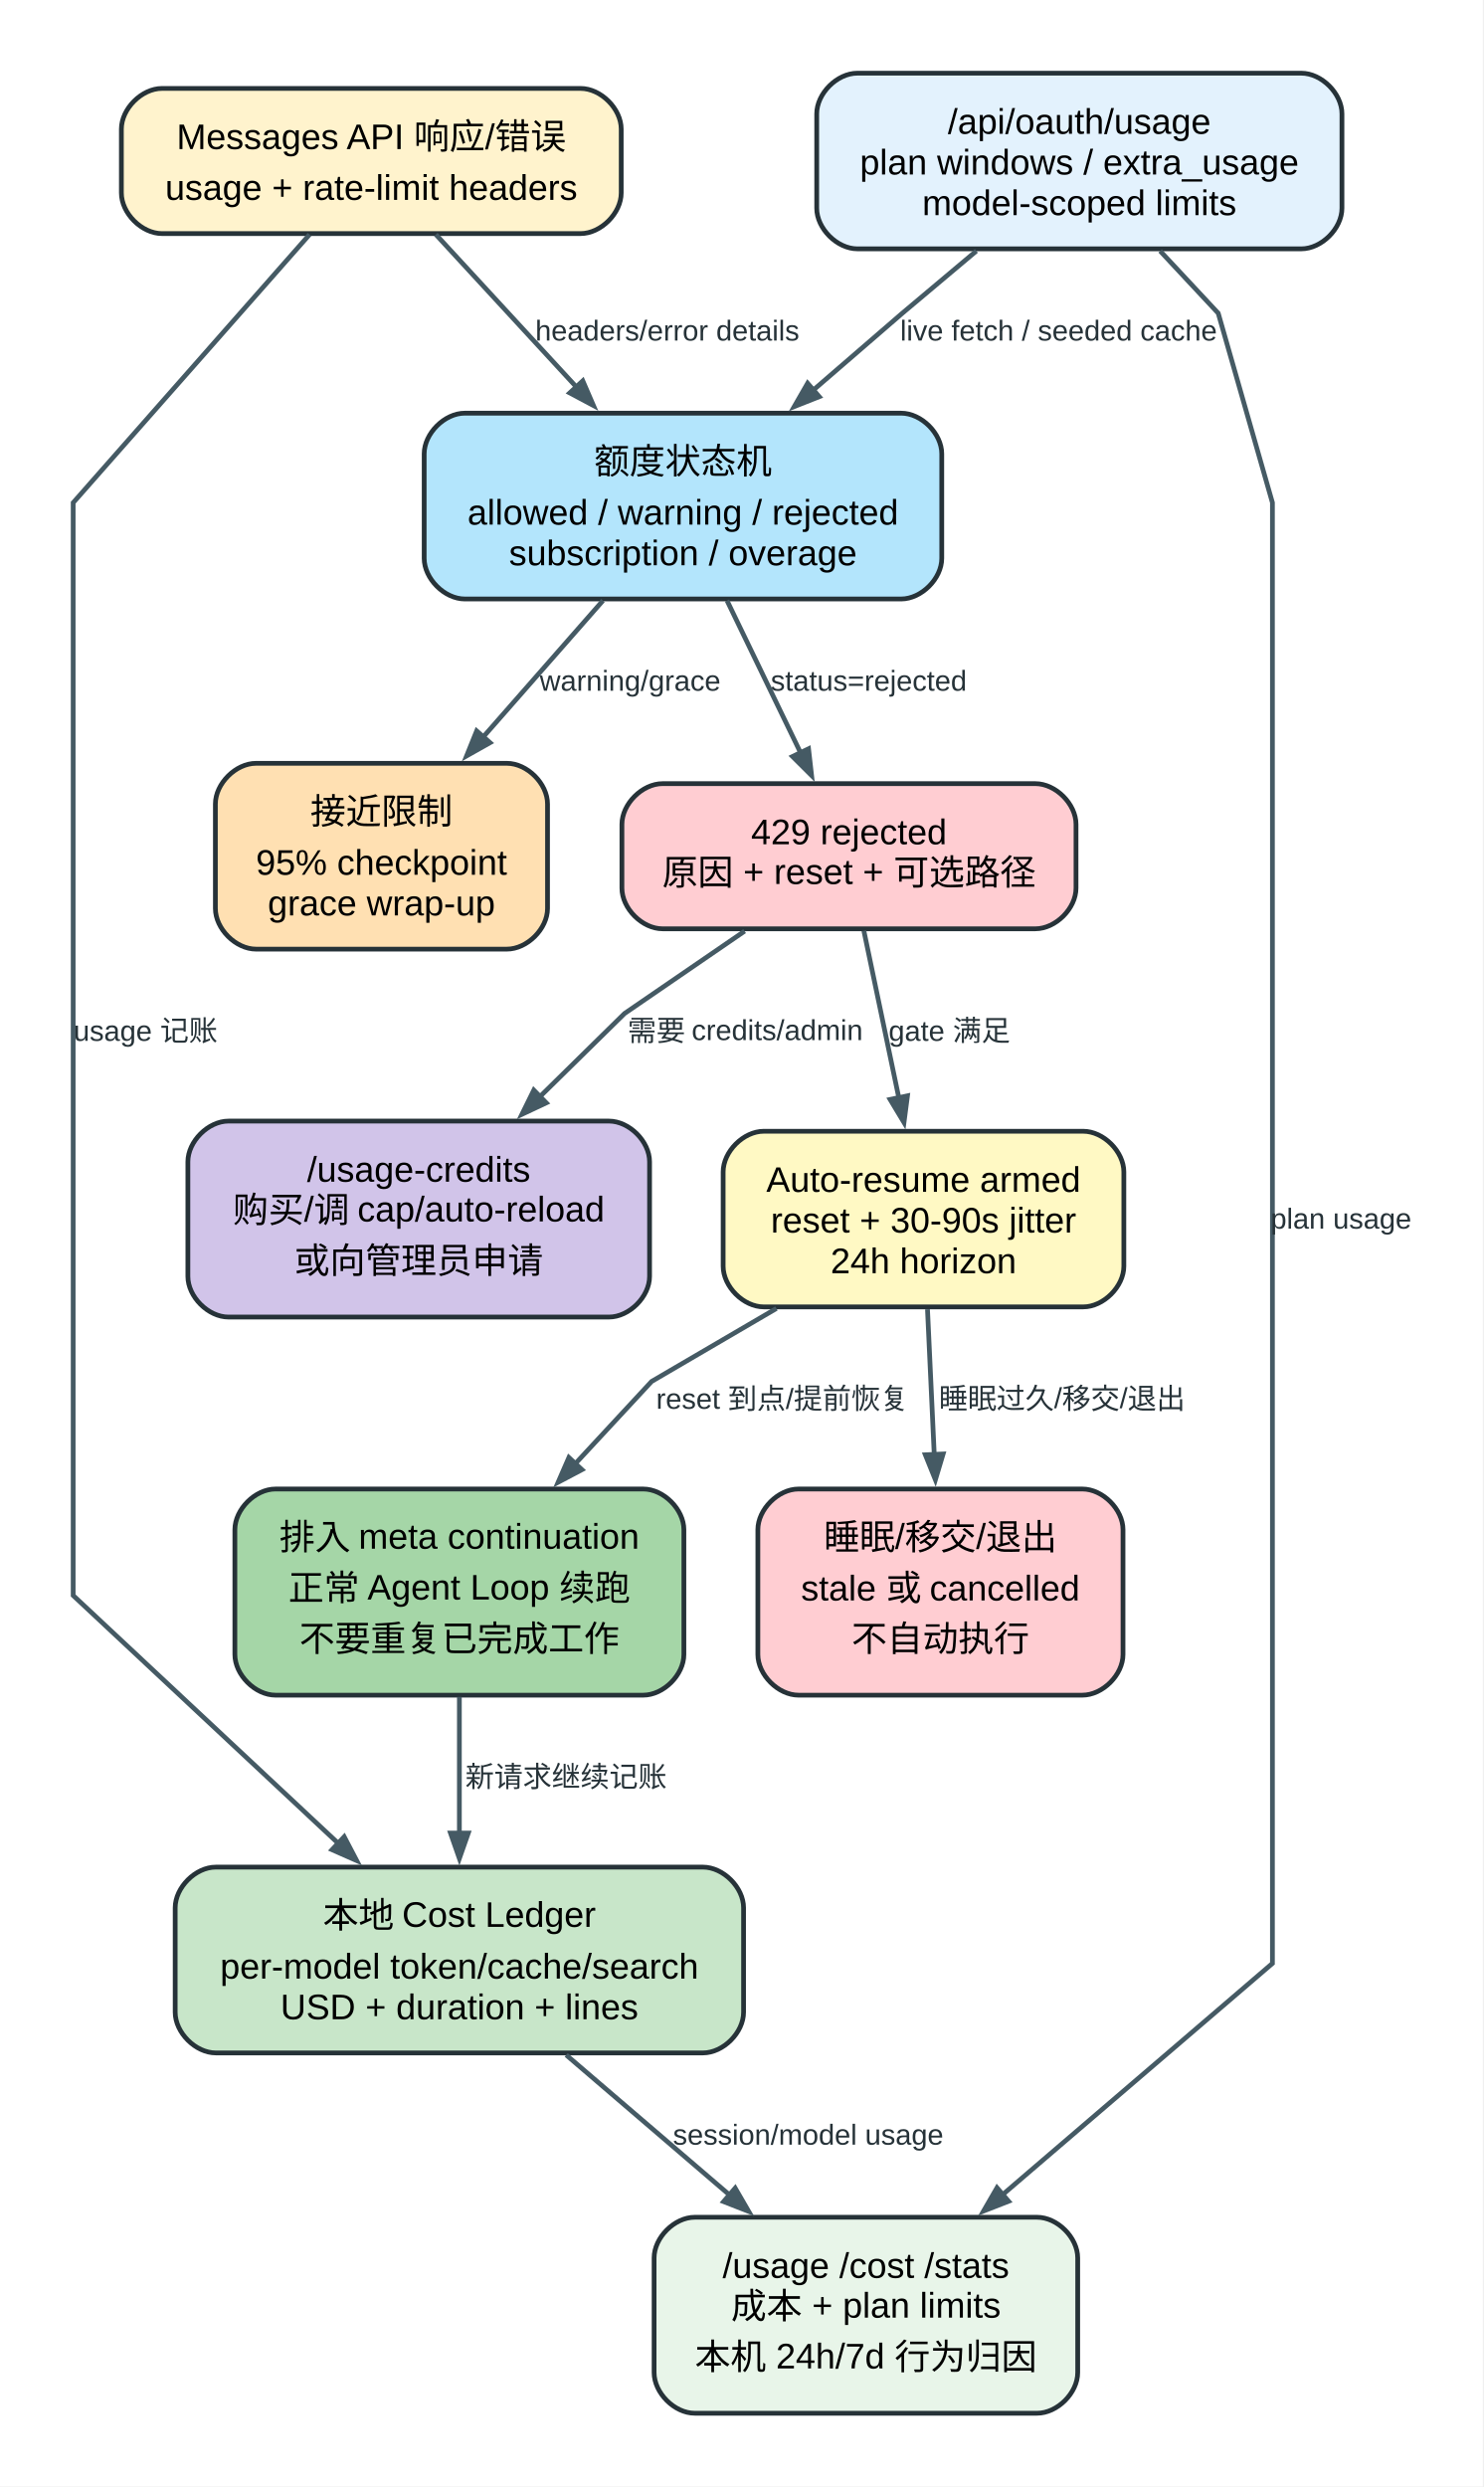
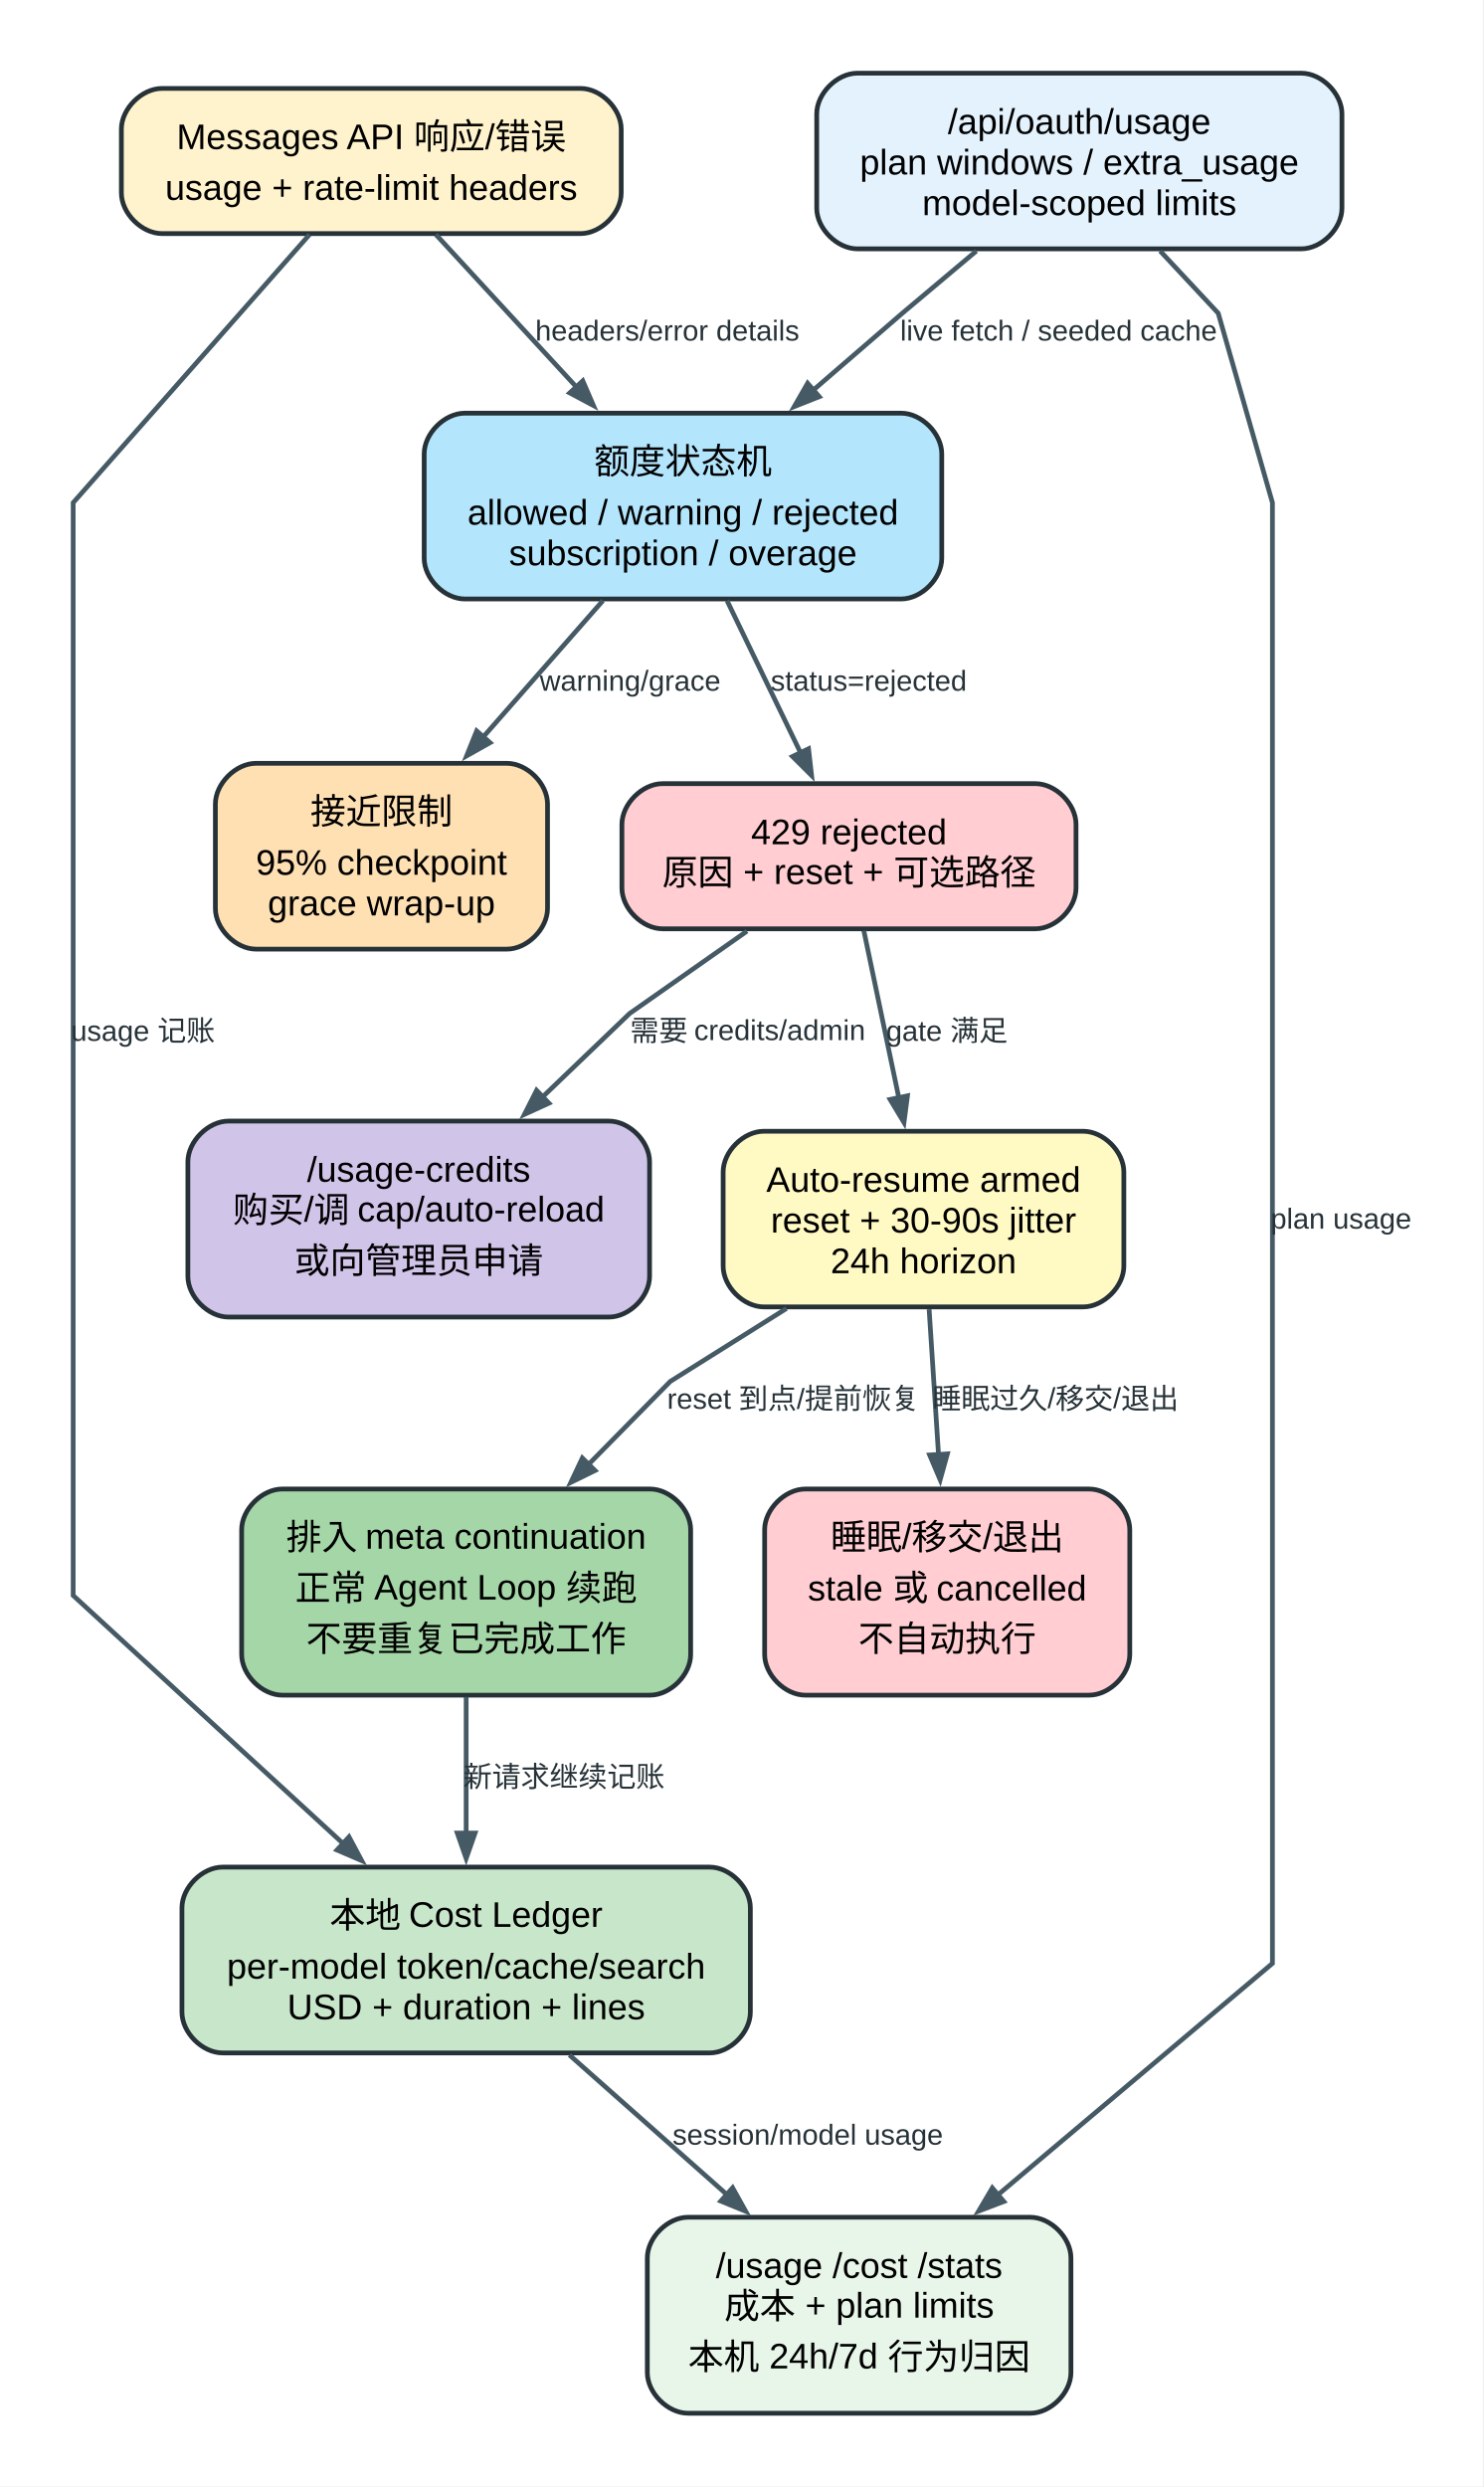
<svg xmlns="http://www.w3.org/2000/svg" width="438pt" height="734pt" viewBox="0.00 0.00 438.00 734.00">
  <g id="graph0" class="graph" transform="scale(1 1) rotate(0) translate(21.6 712.23)">
    <polygon fill="#ffffff" stroke="none" points="-21.6,21.6 -21.6,-712.23 416.1,-712.23 416.1,21.6 -21.6,21.6" />
    <g id="node1" class="node">
      <path fill="#fff3cd" stroke="#263238" stroke-width="1.4" d="M149.77,-686.13C149.77,-686.13 26.23,-686.13 26.23,-686.13 20.23,-686.13 14.23,-680.13 14.23,-674.13 14.23,-674.13 14.23,-655.29 14.23,-655.29 14.23,-649.29 20.23,-643.29 26.23,-643.29 26.23,-643.29 149.77,-643.29 149.77,-643.29 155.77,-643.29 161.77,-649.29 161.77,-655.29 161.77,-655.29 161.77,-674.13 161.77,-674.13 161.77,-680.13 155.77,-686.13 149.77,-686.13" />
      <text xml:space="preserve" text-anchor="middle" x="88" y="-668.24" font-family="Arial, PingFang SC, Microsoft YaHei" font-size="10.50">Messages API 响应/错误</text>
      <text xml:space="preserve" text-anchor="middle" x="88" y="-653.24" font-family="Arial, PingFang SC, Microsoft YaHei" font-size="10.50">usage + rate-limit headers</text>
    </g>
    <g id="node2" class="node">
-       <path fill="#c8e6c9" stroke="#263238" stroke-width="1.4" d="M185.89,-161.18C185.89,-161.18 42.11,-161.18 42.11,-161.18 36.11,-161.18 30.11,-155.18 30.11,-149.18 30.11,-149.18 30.11,-118.34 30.11,-118.34 30.11,-112.34 36.11,-106.34 42.11,-106.34 42.11,-106.34 185.89,-106.34 185.89,-106.34 191.89,-106.34 197.89,-112.34 197.89,-118.34 197.89,-118.34 197.89,-149.18 197.89,-149.18 197.89,-155.18 191.89,-161.18 185.89,-161.18" />
-       <text xml:space="preserve" text-anchor="middle" x="114" y="-143.28" font-family="Arial, PingFang SC, Microsoft YaHei" font-size="10.50">本地 Cost Ledger</text>
-       <text xml:space="preserve" text-anchor="middle" x="114" y="-128.28" font-family="Arial, PingFang SC, Microsoft YaHei" font-size="10.50">per-model token/cache/search</text>
-       <text xml:space="preserve" text-anchor="middle" x="114" y="-116.28" font-family="Arial, PingFang SC, Microsoft YaHei" font-size="10.50">USD + duration + lines</text>
+       <path fill="#c8e6c9" stroke="#263238" stroke-width="1.4" d="M187.89,-161.18C187.89,-161.18 44.11,-161.18 44.11,-161.18 38.11,-161.18 32.11,-155.18 32.11,-149.18 32.11,-149.18 32.11,-118.34 32.11,-118.34 32.11,-112.34 38.11,-106.34 44.11,-106.34 44.11,-106.34 187.89,-106.34 187.89,-106.34 193.89,-106.34 199.89,-112.34 199.89,-118.34 199.89,-118.34 199.89,-149.18 199.89,-149.18 199.89,-155.18 193.89,-161.18 187.89,-161.18" />
+       <text xml:space="preserve" text-anchor="middle" x="116" y="-143.28" font-family="Arial, PingFang SC, Microsoft YaHei" font-size="10.50">本地 Cost Ledger</text>
+       <text xml:space="preserve" text-anchor="middle" x="116" y="-128.28" font-family="Arial, PingFang SC, Microsoft YaHei" font-size="10.50">per-model token/cache/search</text>
+       <text xml:space="preserve" text-anchor="middle" x="116" y="-116.28" font-family="Arial, PingFang SC, Microsoft YaHei" font-size="10.50">USD + duration + lines</text>
    </g>
    <g id="edge1" class="edge">
-       <path fill="none" stroke="#455a64" stroke-width="1.4" d="M69.77,-643.02C43.99,-613.78 0,-563.87 0,-563.87 0,-563.87 0,-563.87 0,-241.35 0,-241.35 44.85,-199.41 78.29,-168.15" />
-       <polygon fill="#455a64" stroke="#455a64" stroke-width="1.4" points="80,-170.14 83.69,-163.1 76.41,-166.31 80,-170.14" />
-       <text xml:space="preserve" text-anchor="middle" x="21.38" y="-405.04" font-family="Arial, PingFang SC, Microsoft YaHei" font-size="8.50" fill="#263238">usage 记账</text>
+       <path fill="none" stroke="#455a64" stroke-width="1.4" d="M69.77,-643.02C43.99,-613.78 0,-563.87 0,-563.87 0,-563.87 0,-563.87 0,-241.35 0,-241.35 45.64,-199.41 79.66,-168.15" />
+       <polygon fill="#455a64" stroke="#455a64" stroke-width="1.4" points="81.42,-170.1 85.17,-163.09 77.87,-166.23 81.42,-170.1" />
+       <text xml:space="preserve" text-anchor="middle" x="20.62" y="-405.04" font-family="Arial, PingFang SC, Microsoft YaHei" font-size="8.50" fill="#263238">usage 记账</text>
    </g>
    <g id="node3" class="node">
      <path fill="#b3e5fc" stroke="#263238" stroke-width="1.4" d="M244.39,-590.29C244.39,-590.29 115.61,-590.29 115.61,-590.29 109.61,-590.29 103.61,-584.29 103.61,-578.29 103.61,-578.29 103.61,-547.45 103.61,-547.45 103.61,-541.45 109.61,-535.45 115.61,-535.45 115.61,-535.45 244.39,-535.45 244.39,-535.45 250.39,-535.45 256.39,-541.45 256.39,-547.45 256.39,-547.45 256.39,-578.29 256.39,-578.29 256.39,-584.29 250.39,-590.29 244.39,-590.29" />
      <text xml:space="preserve" text-anchor="middle" x="180" y="-572.4" font-family="Arial, PingFang SC, Microsoft YaHei" font-size="10.50">额度状态机</text>
      <text xml:space="preserve" text-anchor="middle" x="180" y="-557.4" font-family="Arial, PingFang SC, Microsoft YaHei" font-size="10.50">allowed / warning / rejected</text>
      <text xml:space="preserve" text-anchor="middle" x="180" y="-545.4" font-family="Arial, PingFang SC, Microsoft YaHei" font-size="10.50">subscription / overage</text>
    </g>
    <g id="edge2" class="edge">
      <path fill="none" stroke="#455a64" stroke-width="1.4" d="M107.06,-643.02C119.11,-629.95 134.97,-612.74 148.82,-597.71" />
      <polygon fill="#455a64" stroke="#455a64" stroke-width="1.4" points="150.43,-599.83 153.58,-592.54 146.57,-596.27 150.43,-599.83" />
      <text xml:space="preserve" text-anchor="middle" x="175.38" y="-611.72" font-family="Arial, PingFang SC, Microsoft YaHei" font-size="8.50" fill="#263238">headers/error details</text>
    </g>
    <g id="node11" class="node">
-       <path fill="#e8f5e9" stroke="#263238" stroke-width="1.4" d="M284.52,-57.84C284.52,-57.84 183.48,-57.84 183.48,-57.84 177.48,-57.84 171.48,-51.84 171.48,-45.84 171.48,-45.84 171.48,-12 171.48,-12 171.48,-6 177.48,0 183.48,0 183.48,0 284.52,0 284.52,0 290.52,0 296.52,-6 296.52,-12 296.52,-12 296.52,-45.84 296.52,-45.84 296.52,-51.84 290.52,-57.84 284.52,-57.84" />
-       <text xml:space="preserve" text-anchor="middle" x="234" y="-39.95" font-family="Arial, PingFang SC, Microsoft YaHei" font-size="10.50">/usage /cost /stats</text>
-       <text xml:space="preserve" text-anchor="middle" x="234" y="-27.95" font-family="Arial, PingFang SC, Microsoft YaHei" font-size="10.50">成本 + plan limits</text>
-       <text xml:space="preserve" text-anchor="middle" x="234" y="-12.95" font-family="Arial, PingFang SC, Microsoft YaHei" font-size="10.50">本机 24h/7d 行为归因</text>
+       <path fill="#e8f5e9" stroke="#263238" stroke-width="1.4" d="M282.52,-57.84C282.52,-57.84 181.48,-57.84 181.48,-57.84 175.48,-57.84 169.48,-51.84 169.48,-45.84 169.48,-45.84 169.48,-12 169.48,-12 169.48,-6 175.48,0 181.48,0 181.48,0 282.52,0 282.52,0 288.52,0 294.52,-6 294.52,-12 294.52,-12 294.52,-45.84 294.52,-45.84 294.52,-51.84 288.52,-57.84 282.52,-57.84" />
+       <text xml:space="preserve" text-anchor="middle" x="232" y="-39.95" font-family="Arial, PingFang SC, Microsoft YaHei" font-size="10.50">/usage /cost /stats</text>
+       <text xml:space="preserve" text-anchor="middle" x="232" y="-27.95" font-family="Arial, PingFang SC, Microsoft YaHei" font-size="10.50">成本 + plan limits</text>
+       <text xml:space="preserve" text-anchor="middle" x="232" y="-12.95" font-family="Arial, PingFang SC, Microsoft YaHei" font-size="10.50">本机 24h/7d 行为归因</text>
    </g>
    <g id="edge4" class="edge">
-       <path fill="none" stroke="#455a64" stroke-width="1.4" d="M145.53,-105.74C160.34,-93.04 178.17,-77.77 193.93,-64.26" />
-       <polygon fill="#455a64" stroke="#455a64" stroke-width="1.4" points="195.41,-66.45 199.4,-59.57 191.99,-62.46 195.41,-66.45" />
-       <text xml:space="preserve" text-anchor="middle" x="216.97" y="-79.27" font-family="Arial, PingFang SC, Microsoft YaHei" font-size="8.50" fill="#263238">session/model usage</text>
+       <path fill="none" stroke="#455a64" stroke-width="1.4" d="M146.48,-105.74C160.8,-93.04 178.03,-77.77 193.27,-64.26" />
+       <polygon fill="#455a64" stroke="#455a64" stroke-width="1.4" points="194.65,-66.54 198.52,-59.6 191.17,-62.61 194.65,-66.54" />
+       <text xml:space="preserve" text-anchor="middle" x="216.85" y="-79.27" font-family="Arial, PingFang SC, Microsoft YaHei" font-size="8.50" fill="#263238">session/model usage</text>
    </g>
    <g id="node5" class="node">
      <path fill="#ffe0b2" stroke="#263238" stroke-width="1.4" d="M128.02,-486.95C128.02,-486.95 53.98,-486.95 53.98,-486.95 47.98,-486.95 41.98,-480.95 41.98,-474.95 41.98,-474.95 41.98,-444.11 41.98,-444.11 41.98,-438.11 47.98,-432.11 53.98,-432.11 53.98,-432.11 128.02,-432.11 128.02,-432.11 134.02,-432.11 140.02,-438.11 140.02,-444.11 140.02,-444.11 140.02,-474.95 140.02,-474.95 140.02,-480.95 134.02,-486.95 128.02,-486.95" />
      <text xml:space="preserve" text-anchor="middle" x="91" y="-469.06" font-family="Arial, PingFang SC, Microsoft YaHei" font-size="10.50">接近限制</text>
      <text xml:space="preserve" text-anchor="middle" x="91" y="-454.06" font-family="Arial, PingFang SC, Microsoft YaHei" font-size="10.50">95% checkpoint</text>
      <text xml:space="preserve" text-anchor="middle" x="91" y="-442.06" font-family="Arial, PingFang SC, Microsoft YaHei" font-size="10.50">grace wrap-up</text>
    </g>
    <g id="edge6" class="edge">
      <path fill="none" stroke="#455a64" stroke-width="1.4" d="M156.38,-534.98C145.52,-522.61 132.51,-507.8 120.97,-494.65" />
      <polygon fill="#455a64" stroke="#455a64" stroke-width="1.4" points="123.05,-493.04 116.13,-489.14 119.1,-496.51 123.05,-493.04" />
      <text xml:space="preserve" text-anchor="middle" x="164.42" y="-508.38" font-family="Arial, PingFang SC, Microsoft YaHei" font-size="8.50" fill="#263238">warning/grace</text>
    </g>
    <g id="node7" class="node">
      <path fill="#ffcdd2" stroke="#263238" stroke-width="1.4" d="M284.02,-480.95C284.02,-480.95 173.98,-480.95 173.98,-480.95 167.98,-480.95 161.98,-474.95 161.98,-468.95 161.98,-468.95 161.98,-450.11 161.98,-450.11 161.98,-444.11 167.98,-438.11 173.98,-438.11 173.98,-438.11 284.02,-438.11 284.02,-438.11 290.02,-438.11 296.02,-444.11 296.02,-450.11 296.02,-450.11 296.02,-468.95 296.02,-468.95 296.02,-474.95 290.02,-480.95 284.02,-480.95" />
      <text xml:space="preserve" text-anchor="middle" x="229" y="-463.06" font-family="Arial, PingFang SC, Microsoft YaHei" font-size="10.50">429 rejected</text>
      <text xml:space="preserve" text-anchor="middle" x="229" y="-451.06" font-family="Arial, PingFang SC, Microsoft YaHei" font-size="10.50">原因 + reset + 可选路径</text>
    </g>
    <g id="edge7" class="edge">
      <path fill="none" stroke="#455a64" stroke-width="1.4" d="M193,-534.98C199.72,-521.09 207.92,-504.12 214.8,-489.89" />
      <polygon fill="#455a64" stroke="#455a64" stroke-width="1.4" points="217.07,-491.24 217.97,-483.35 212.34,-488.96 217.07,-491.24" />
      <text xml:space="preserve" text-anchor="middle" x="234.84" y="-508.38" font-family="Arial, PingFang SC, Microsoft YaHei" font-size="8.50" fill="#263238">status=rejected</text>
    </g>
    <g id="node4" class="node">
      <path fill="#e3f2fd" stroke="#263238" stroke-width="1.4" d="M362.52,-690.63C362.52,-690.63 231.48,-690.63 231.48,-690.63 225.48,-690.63 219.48,-684.63 219.48,-678.63 219.48,-678.63 219.48,-650.79 219.48,-650.79 219.48,-644.79 225.48,-638.79 231.48,-638.79 231.48,-638.79 362.52,-638.79 362.52,-638.79 368.52,-638.79 374.52,-644.79 374.52,-650.79 374.52,-650.79 374.52,-678.63 374.52,-678.63 374.52,-684.63 368.52,-690.63 362.52,-690.63" />
      <text xml:space="preserve" text-anchor="middle" x="297" y="-672.74" font-family="Arial, PingFang SC, Microsoft YaHei" font-size="10.50">/api/oauth/usage</text>
      <text xml:space="preserve" text-anchor="middle" x="297" y="-660.74" font-family="Arial, PingFang SC, Microsoft YaHei" font-size="10.50">plan windows / extra_usage</text>
      <text xml:space="preserve" text-anchor="middle" x="297" y="-648.74" font-family="Arial, PingFang SC, Microsoft YaHei" font-size="10.50">model-scoped limits</text>
    </g>
    <g id="edge3" class="edge">
      <path fill="none" stroke="#455a64" stroke-width="1.4" d="M266.61,-638.16C255.11,-628.5 244.75,-619.79 244.75,-619.79 244.75,-619.79 232.23,-608.98 218.2,-596.86" />
      <polygon fill="#455a64" stroke="#455a64" stroke-width="1.4" points="220.23,-595.15 212.84,-592.23 216.8,-599.12 220.23,-595.15" />
      <text xml:space="preserve" text-anchor="middle" x="290.88" y="-611.72" font-family="Arial, PingFang SC, Microsoft YaHei" font-size="8.50" fill="#263238">live fetch / seeded cache</text>
    </g>
    <g id="edge5" class="edge">
-       <path fill="none" stroke="#455a64" stroke-width="1.4" d="M320.85,-638.16C329.87,-628.5 338,-619.79 338,-619.79 338,-619.79 354,-563.87 354,-563.87 354,-563.87 354,-563.87 354,-132.76 354,-132.76 309.22,-94.39 274.37,-64.52" />
-       <polygon fill="#455a64" stroke="#455a64" stroke-width="1.4" points="276.12,-62.56 268.72,-59.67 272.7,-66.55 276.12,-62.56" />
+       <path fill="none" stroke="#455a64" stroke-width="1.4" d="M320.85,-638.16C329.87,-628.5 338,-619.79 338,-619.79 338,-619.79 354,-563.87 354,-563.87 354,-563.87 354,-563.87 354,-132.76 354,-132.76 308.1,-94.07 272.6,-64.15" />
+       <polygon fill="#455a64" stroke="#455a64" stroke-width="1.4" points="274.71,-62.49 267.28,-59.66 271.32,-66.5 274.71,-62.49" />
      <text xml:space="preserve" text-anchor="middle" x="374.25" y="-349.62" font-family="Arial, PingFang SC, Microsoft YaHei" font-size="8.50" fill="#263238">plan usage</text>
    </g>
    <g id="node6" class="node">
      <path fill="#d1c4e9" stroke="#263238" stroke-width="1.4" d="M158.14,-381.36C158.14,-381.36 45.86,-381.36 45.86,-381.36 39.86,-381.36 33.86,-375.36 33.86,-369.36 33.86,-369.36 33.86,-335.52 33.86,-335.52 33.86,-329.52 39.86,-323.52 45.86,-323.52 45.86,-323.52 158.14,-323.52 158.14,-323.52 164.14,-323.52 170.14,-329.52 170.14,-335.52 170.14,-335.52 170.14,-369.36 170.14,-369.36 170.14,-375.36 164.14,-381.36 158.14,-381.36" />
      <text xml:space="preserve" text-anchor="middle" x="102" y="-363.47" font-family="Arial, PingFang SC, Microsoft YaHei" font-size="10.50">/usage-credits</text>
      <text xml:space="preserve" text-anchor="middle" x="102" y="-351.47" font-family="Arial, PingFang SC, Microsoft YaHei" font-size="10.50">购买/调 cap/auto-reload</text>
      <text xml:space="preserve" text-anchor="middle" x="102" y="-336.47" font-family="Arial, PingFang SC, Microsoft YaHei" font-size="10.50">或向管理员申请</text>
    </g>
    <g id="edge8" class="edge">
-       <path fill="none" stroke="#455a64" stroke-width="1.4" d="M198.2,-437.42C180.9,-425.55 162.75,-413.11 162.75,-413.11 162.75,-413.11 150.82,-401.39 137.54,-388.34" />
-       <polygon fill="#455a64" stroke="#455a64" stroke-width="1.4" points="139.65,-386.74 132.46,-383.36 135.97,-390.49 139.65,-386.74" />
-       <text xml:space="preserve" text-anchor="middle" x="198.38" y="-405.04" font-family="Arial, PingFang SC, Microsoft YaHei" font-size="8.50" fill="#263238">需要 credits/admin</text>
+       <path fill="none" stroke="#455a64" stroke-width="1.4" d="M198.9,-437.42C181.99,-425.55 164.25,-413.11 164.25,-413.11 164.25,-413.11 152.03,-401.39 138.41,-388.34" />
+       <polygon fill="#455a64" stroke="#455a64" stroke-width="1.4" points="140.43,-386.64 133.2,-383.34 136.79,-390.43 140.43,-386.64" />
+       <text xml:space="preserve" text-anchor="middle" x="199.12" y="-405.04" font-family="Arial, PingFang SC, Microsoft YaHei" font-size="8.50" fill="#263238">需要 credits/admin</text>
    </g>
    <g id="node8" class="node">
      <path fill="#fff9c4" stroke="#263238" stroke-width="1.4" d="M298.14,-378.36C298.14,-378.36 203.86,-378.36 203.86,-378.36 197.86,-378.36 191.86,-372.36 191.86,-366.36 191.86,-366.36 191.86,-338.52 191.86,-338.52 191.86,-332.52 197.86,-326.52 203.86,-326.52 203.86,-326.52 298.14,-326.52 298.14,-326.52 304.14,-326.52 310.14,-332.52 310.14,-338.52 310.14,-338.52 310.14,-366.36 310.14,-366.36 310.14,-372.36 304.14,-378.36 298.14,-378.36" />
      <text xml:space="preserve" text-anchor="middle" x="251" y="-360.47" font-family="Arial, PingFang SC, Microsoft YaHei" font-size="10.50">Auto-resume armed</text>
      <text xml:space="preserve" text-anchor="middle" x="251" y="-348.47" font-family="Arial, PingFang SC, Microsoft YaHei" font-size="10.50">reset + 30-90s jitter</text>
      <text xml:space="preserve" text-anchor="middle" x="251" y="-336.47" font-family="Arial, PingFang SC, Microsoft YaHei" font-size="10.50">24h horizon</text>
    </g>
    <g id="edge9" class="edge">
      <path fill="none" stroke="#455a64" stroke-width="1.4" d="M233.4,-437.52C236.36,-423.4 240.32,-404.46 243.74,-388.13" />
      <polygon fill="#455a64" stroke="#455a64" stroke-width="1.4" points="246.27,-388.82 245.24,-380.94 241.14,-387.75 246.27,-388.82" />
-       <text xml:space="preserve" text-anchor="middle" x="258.66" y="-405.04" font-family="Arial, PingFang SC, Microsoft YaHei" font-size="8.50" fill="#263238">gate 满足</text>
+       <text xml:space="preserve" text-anchor="middle" x="257.91" y="-405.04" font-family="Arial, PingFang SC, Microsoft YaHei" font-size="8.50" fill="#263238">gate 满足</text>
    </g>
    <g id="node9" class="node">
-       <path fill="#a5d6a7" stroke="#263238" stroke-width="1.4" d="M168.27,-272.77C168.27,-272.77 59.73,-272.77 59.73,-272.77 53.73,-272.77 47.73,-266.77 47.73,-260.77 47.73,-260.77 47.73,-223.93 47.73,-223.93 47.73,-217.93 53.73,-211.93 59.73,-211.93 59.73,-211.93 168.27,-211.93 168.27,-211.93 174.27,-211.93 180.27,-217.93 180.27,-223.93 180.27,-223.93 180.27,-260.77 180.27,-260.77 180.27,-266.77 174.27,-272.77 168.27,-272.77" />
-       <text xml:space="preserve" text-anchor="middle" x="114" y="-254.88" font-family="Arial, PingFang SC, Microsoft YaHei" font-size="10.50">排入 meta continuation</text>
-       <text xml:space="preserve" text-anchor="middle" x="114" y="-239.88" font-family="Arial, PingFang SC, Microsoft YaHei" font-size="10.50">正常 Agent Loop 续跑</text>
-       <text xml:space="preserve" text-anchor="middle" x="114" y="-224.88" font-family="Arial, PingFang SC, Microsoft YaHei" font-size="10.50">不要重复已完成工作</text>
+       <path fill="#a5d6a7" stroke="#263238" stroke-width="1.4" d="M170.27,-272.77C170.27,-272.77 61.73,-272.77 61.73,-272.77 55.73,-272.77 49.73,-266.77 49.73,-260.77 49.73,-260.77 49.73,-223.93 49.73,-223.93 49.73,-217.93 55.73,-211.93 61.73,-211.93 61.73,-211.93 170.27,-211.93 170.27,-211.93 176.27,-211.93 182.27,-217.93 182.27,-223.93 182.27,-223.93 182.27,-260.77 182.27,-260.77 182.27,-266.77 176.27,-272.77 170.27,-272.77" />
+       <text xml:space="preserve" text-anchor="middle" x="116" y="-254.88" font-family="Arial, PingFang SC, Microsoft YaHei" font-size="10.50">排入 meta continuation</text>
+       <text xml:space="preserve" text-anchor="middle" x="116" y="-239.88" font-family="Arial, PingFang SC, Microsoft YaHei" font-size="10.50">正常 Agent Loop 续跑</text>
+       <text xml:space="preserve" text-anchor="middle" x="116" y="-224.88" font-family="Arial, PingFang SC, Microsoft YaHei" font-size="10.50">不要重复已完成工作</text>
    </g>
    <g id="edge10" class="edge">
-       <path fill="none" stroke="#455a64" stroke-width="1.4" d="M207.59,-326.06C188.68,-315 170.75,-304.52 170.75,-304.52 170.75,-304.52 160.14,-293.08 148.09,-280.1" />
-       <polygon fill="#455a64" stroke="#455a64" stroke-width="1.4" points="150.18,-278.48 143.15,-274.77 146.33,-282.06 150.18,-278.48" />
-       <text xml:space="preserve" text-anchor="middle" x="209.38" y="-296.45" font-family="Arial, PingFang SC, Microsoft YaHei" font-size="8.50" fill="#263238">reset 到点/提前恢复</text>
+       <path fill="none" stroke="#455a64" stroke-width="1.4" d="M210.56,-326.06C192.95,-315 176.25,-304.52 176.25,-304.52 176.25,-304.52 164.78,-292.87 151.84,-279.74" />
+       <polygon fill="#455a64" stroke="#455a64" stroke-width="1.4" points="154.04,-278.23 146.91,-274.73 150.3,-281.91 154.04,-278.23" />
+       <text xml:space="preserve" text-anchor="middle" x="212.62" y="-296.45" font-family="Arial, PingFang SC, Microsoft YaHei" font-size="8.50" fill="#263238">reset 到点/提前恢复</text>
    </g>
    <g id="node10" class="node">
-       <path fill="#ffcdd2" stroke="#263238" stroke-width="1.4" d="M297.89,-272.77C297.89,-272.77 214.11,-272.77 214.11,-272.77 208.11,-272.77 202.11,-266.77 202.11,-260.77 202.11,-260.77 202.11,-223.93 202.11,-223.93 202.11,-217.93 208.11,-211.93 214.11,-211.93 214.11,-211.93 297.89,-211.93 297.89,-211.93 303.89,-211.93 309.89,-217.93 309.89,-223.93 309.89,-223.93 309.89,-260.77 309.89,-260.77 309.89,-266.77 303.89,-272.77 297.89,-272.77" />
-       <text xml:space="preserve" text-anchor="middle" x="256" y="-254.88" font-family="Arial, PingFang SC, Microsoft YaHei" font-size="10.50">睡眠/移交/退出</text>
-       <text xml:space="preserve" text-anchor="middle" x="256" y="-239.88" font-family="Arial, PingFang SC, Microsoft YaHei" font-size="10.50">stale 或 cancelled</text>
-       <text xml:space="preserve" text-anchor="middle" x="256" y="-224.88" font-family="Arial, PingFang SC, Microsoft YaHei" font-size="10.50">不自动执行</text>
+       <path fill="#ffcdd2" stroke="#263238" stroke-width="1.4" d="M299.89,-272.77C299.89,-272.77 216.11,-272.77 216.11,-272.77 210.11,-272.77 204.11,-266.77 204.11,-260.77 204.11,-260.77 204.11,-223.93 204.11,-223.93 204.11,-217.93 210.11,-211.93 216.11,-211.93 216.11,-211.93 299.89,-211.93 299.89,-211.93 305.89,-211.93 311.89,-217.93 311.89,-223.93 311.89,-223.93 311.89,-260.77 311.89,-260.77 311.89,-266.77 305.89,-272.77 299.89,-272.77" />
+       <text xml:space="preserve" text-anchor="middle" x="258" y="-254.88" font-family="Arial, PingFang SC, Microsoft YaHei" font-size="10.50">睡眠/移交/退出</text>
+       <text xml:space="preserve" text-anchor="middle" x="258" y="-239.88" font-family="Arial, PingFang SC, Microsoft YaHei" font-size="10.50">stale 或 cancelled</text>
+       <text xml:space="preserve" text-anchor="middle" x="258" y="-224.88" font-family="Arial, PingFang SC, Microsoft YaHei" font-size="10.50">不自动执行</text>
    </g>
    <g id="edge11" class="edge">
-       <path fill="none" stroke="#455a64" stroke-width="1.4" d="M252.18,-325.82C252.78,-312.92 253.52,-296.99 254.19,-282.58" />
-       <polygon fill="#455a64" stroke="#455a64" stroke-width="1.4" points="256.79,-283.11 254.51,-275.5 251.54,-282.87 256.79,-283.11" />
-       <text xml:space="preserve" text-anchor="middle" x="291.9" y="-296.45" font-family="Arial, PingFang SC, Microsoft YaHei" font-size="8.50" fill="#263238">睡眠过久/移交/退出</text>
+       <path fill="none" stroke="#455a64" stroke-width="1.4" d="M252.66,-325.82C253.49,-312.92 254.53,-296.99 255.46,-282.58" />
+       <polygon fill="#455a64" stroke="#455a64" stroke-width="1.4" points="258.05,-283.15 255.92,-275.5 252.81,-282.81 258.05,-283.15" />
+       <text xml:space="preserve" text-anchor="middle" x="289.96" y="-296.45" font-family="Arial, PingFang SC, Microsoft YaHei" font-size="8.50" fill="#263238">睡眠过久/移交/退出</text>
    </g>
    <g id="edge12" class="edge">
-       <path fill="none" stroke="#455a64" stroke-width="1.4" d="M114,-211.38C114,-198.79 114,-184.04 114,-170.87" />
-       <polygon fill="#455a64" stroke="#455a64" stroke-width="1.4" points="116.63,-171.22 114,-163.72 111.38,-171.22 116.63,-171.22" />
-       <text xml:space="preserve" text-anchor="middle" x="145.5" y="-184.86" font-family="Arial, PingFang SC, Microsoft YaHei" font-size="8.50" fill="#263238">新请求继续记账</text>
+       <path fill="none" stroke="#455a64" stroke-width="1.4" d="M116,-211.38C116,-198.79 116,-184.04 116,-170.87" />
+       <polygon fill="#455a64" stroke="#455a64" stroke-width="1.4" points="118.63,-171.22 116,-163.72 113.38,-171.22 118.63,-171.22" />
+       <text xml:space="preserve" text-anchor="middle" x="144.88" y="-184.86" font-family="Arial, PingFang SC, Microsoft YaHei" font-size="8.50" fill="#263238">新请求继续记账</text>
    </g>
  </g>
</svg>
